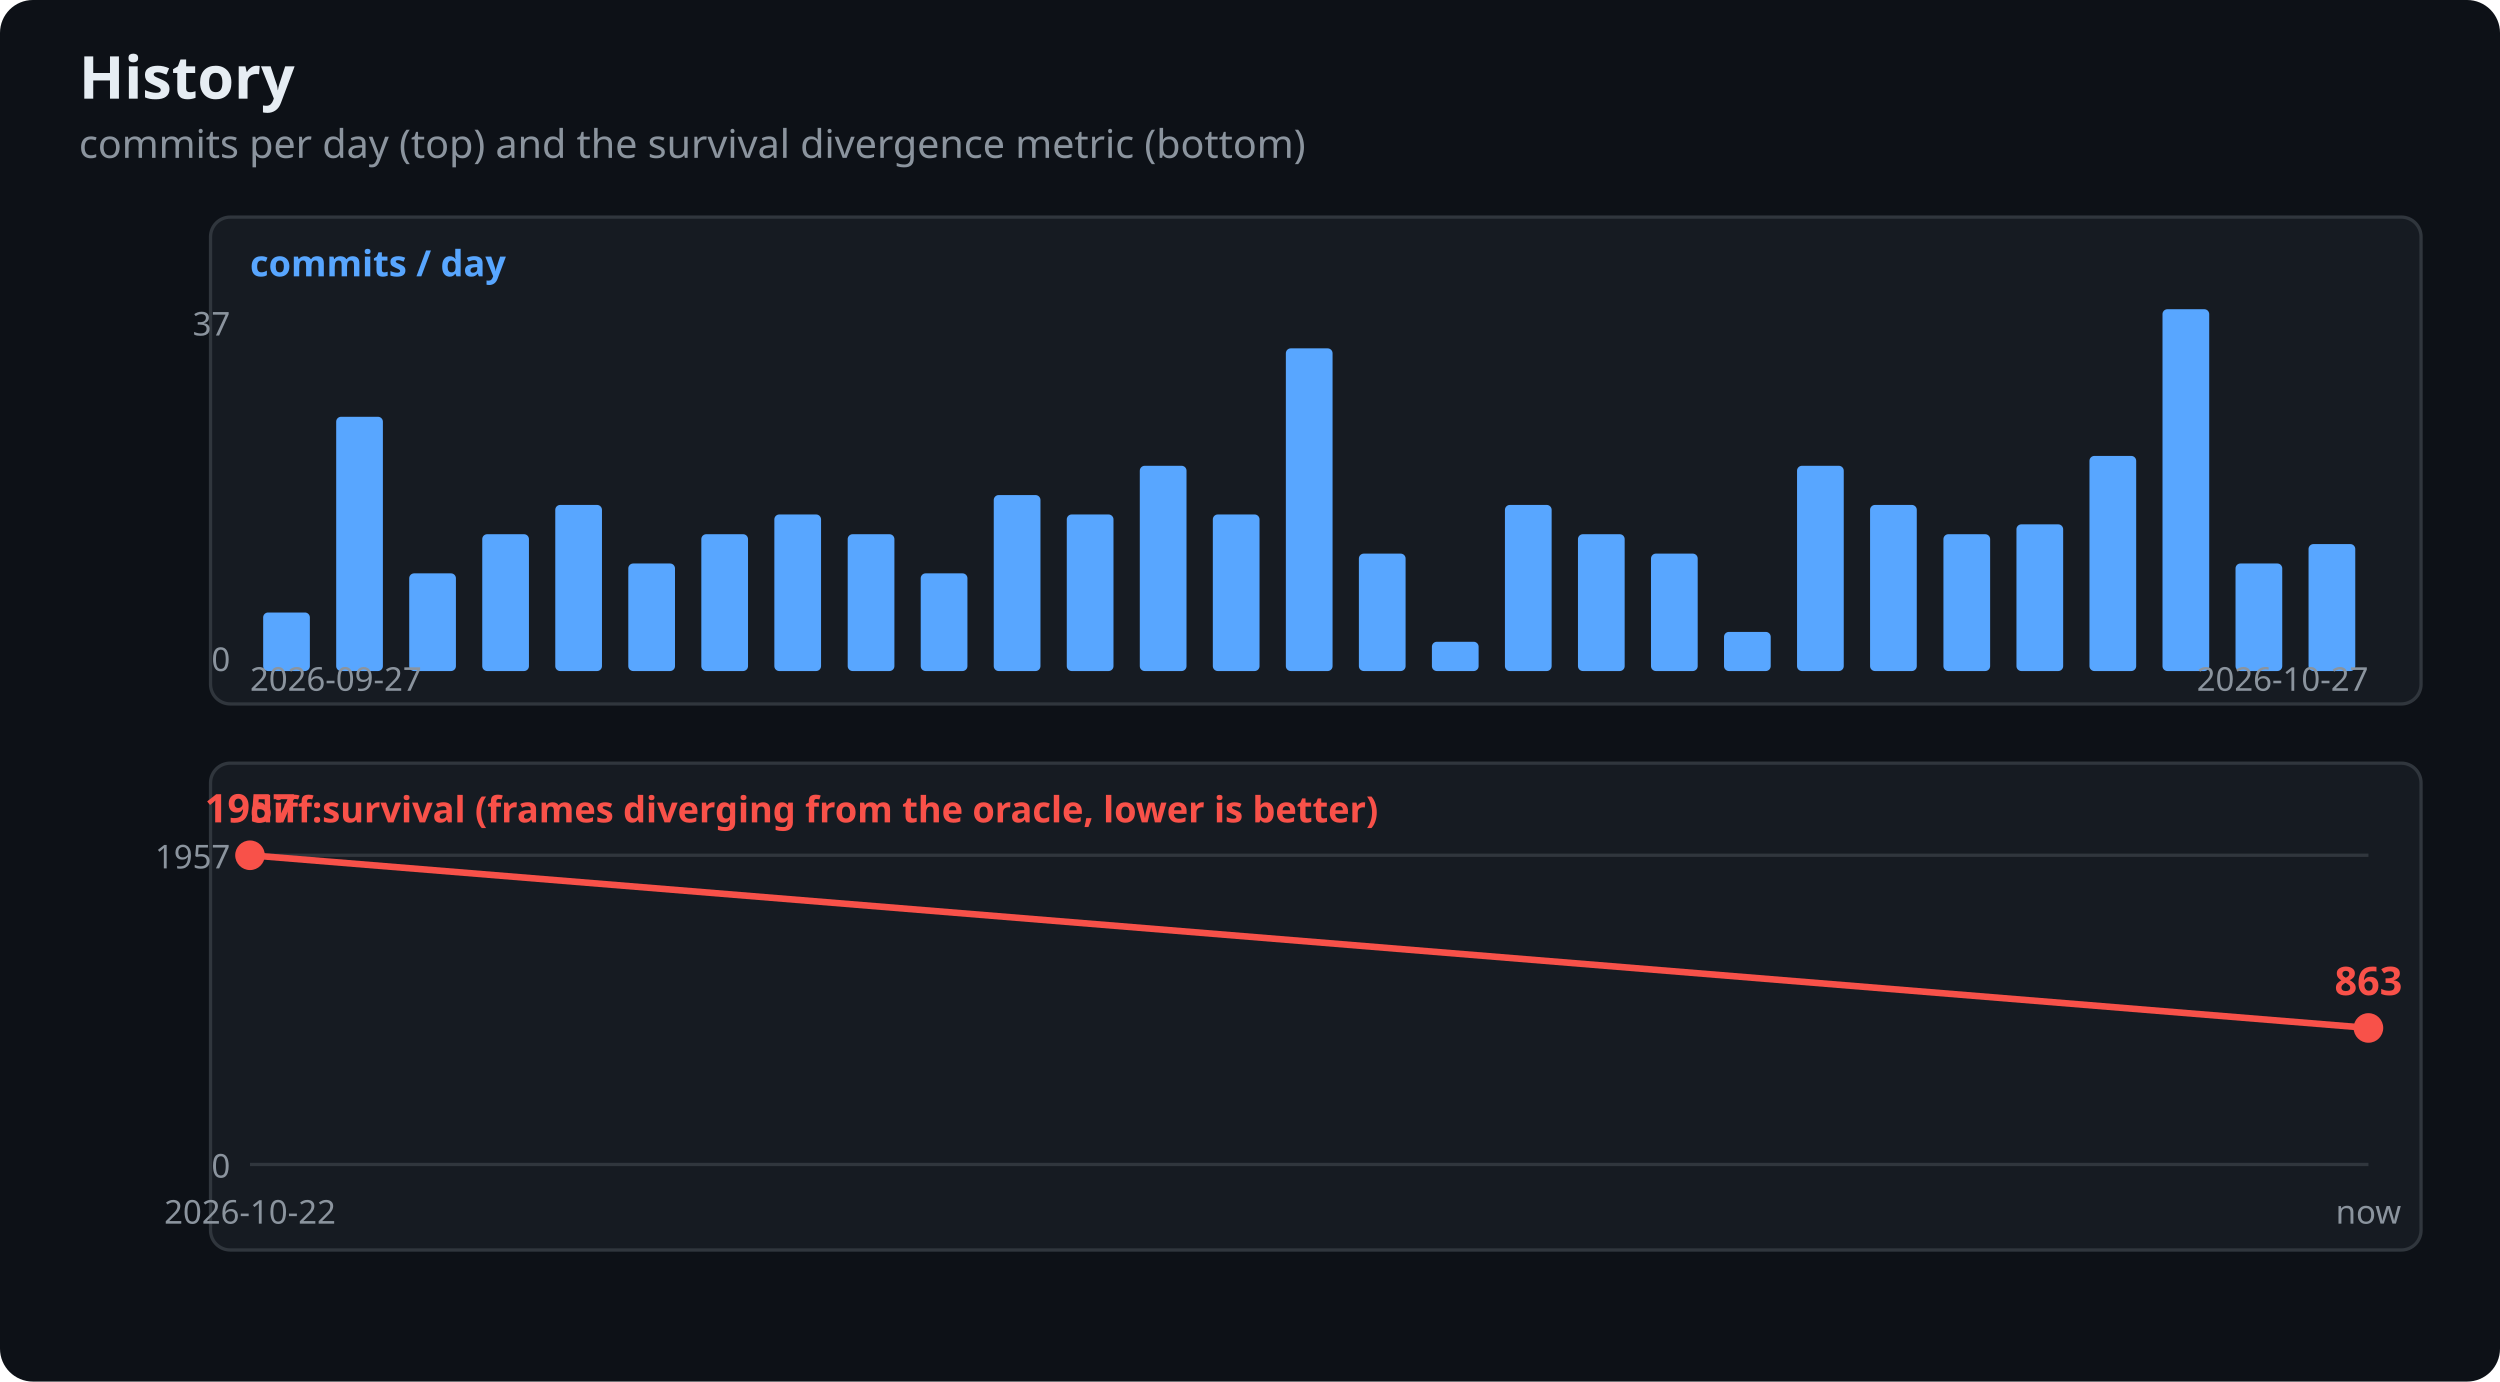
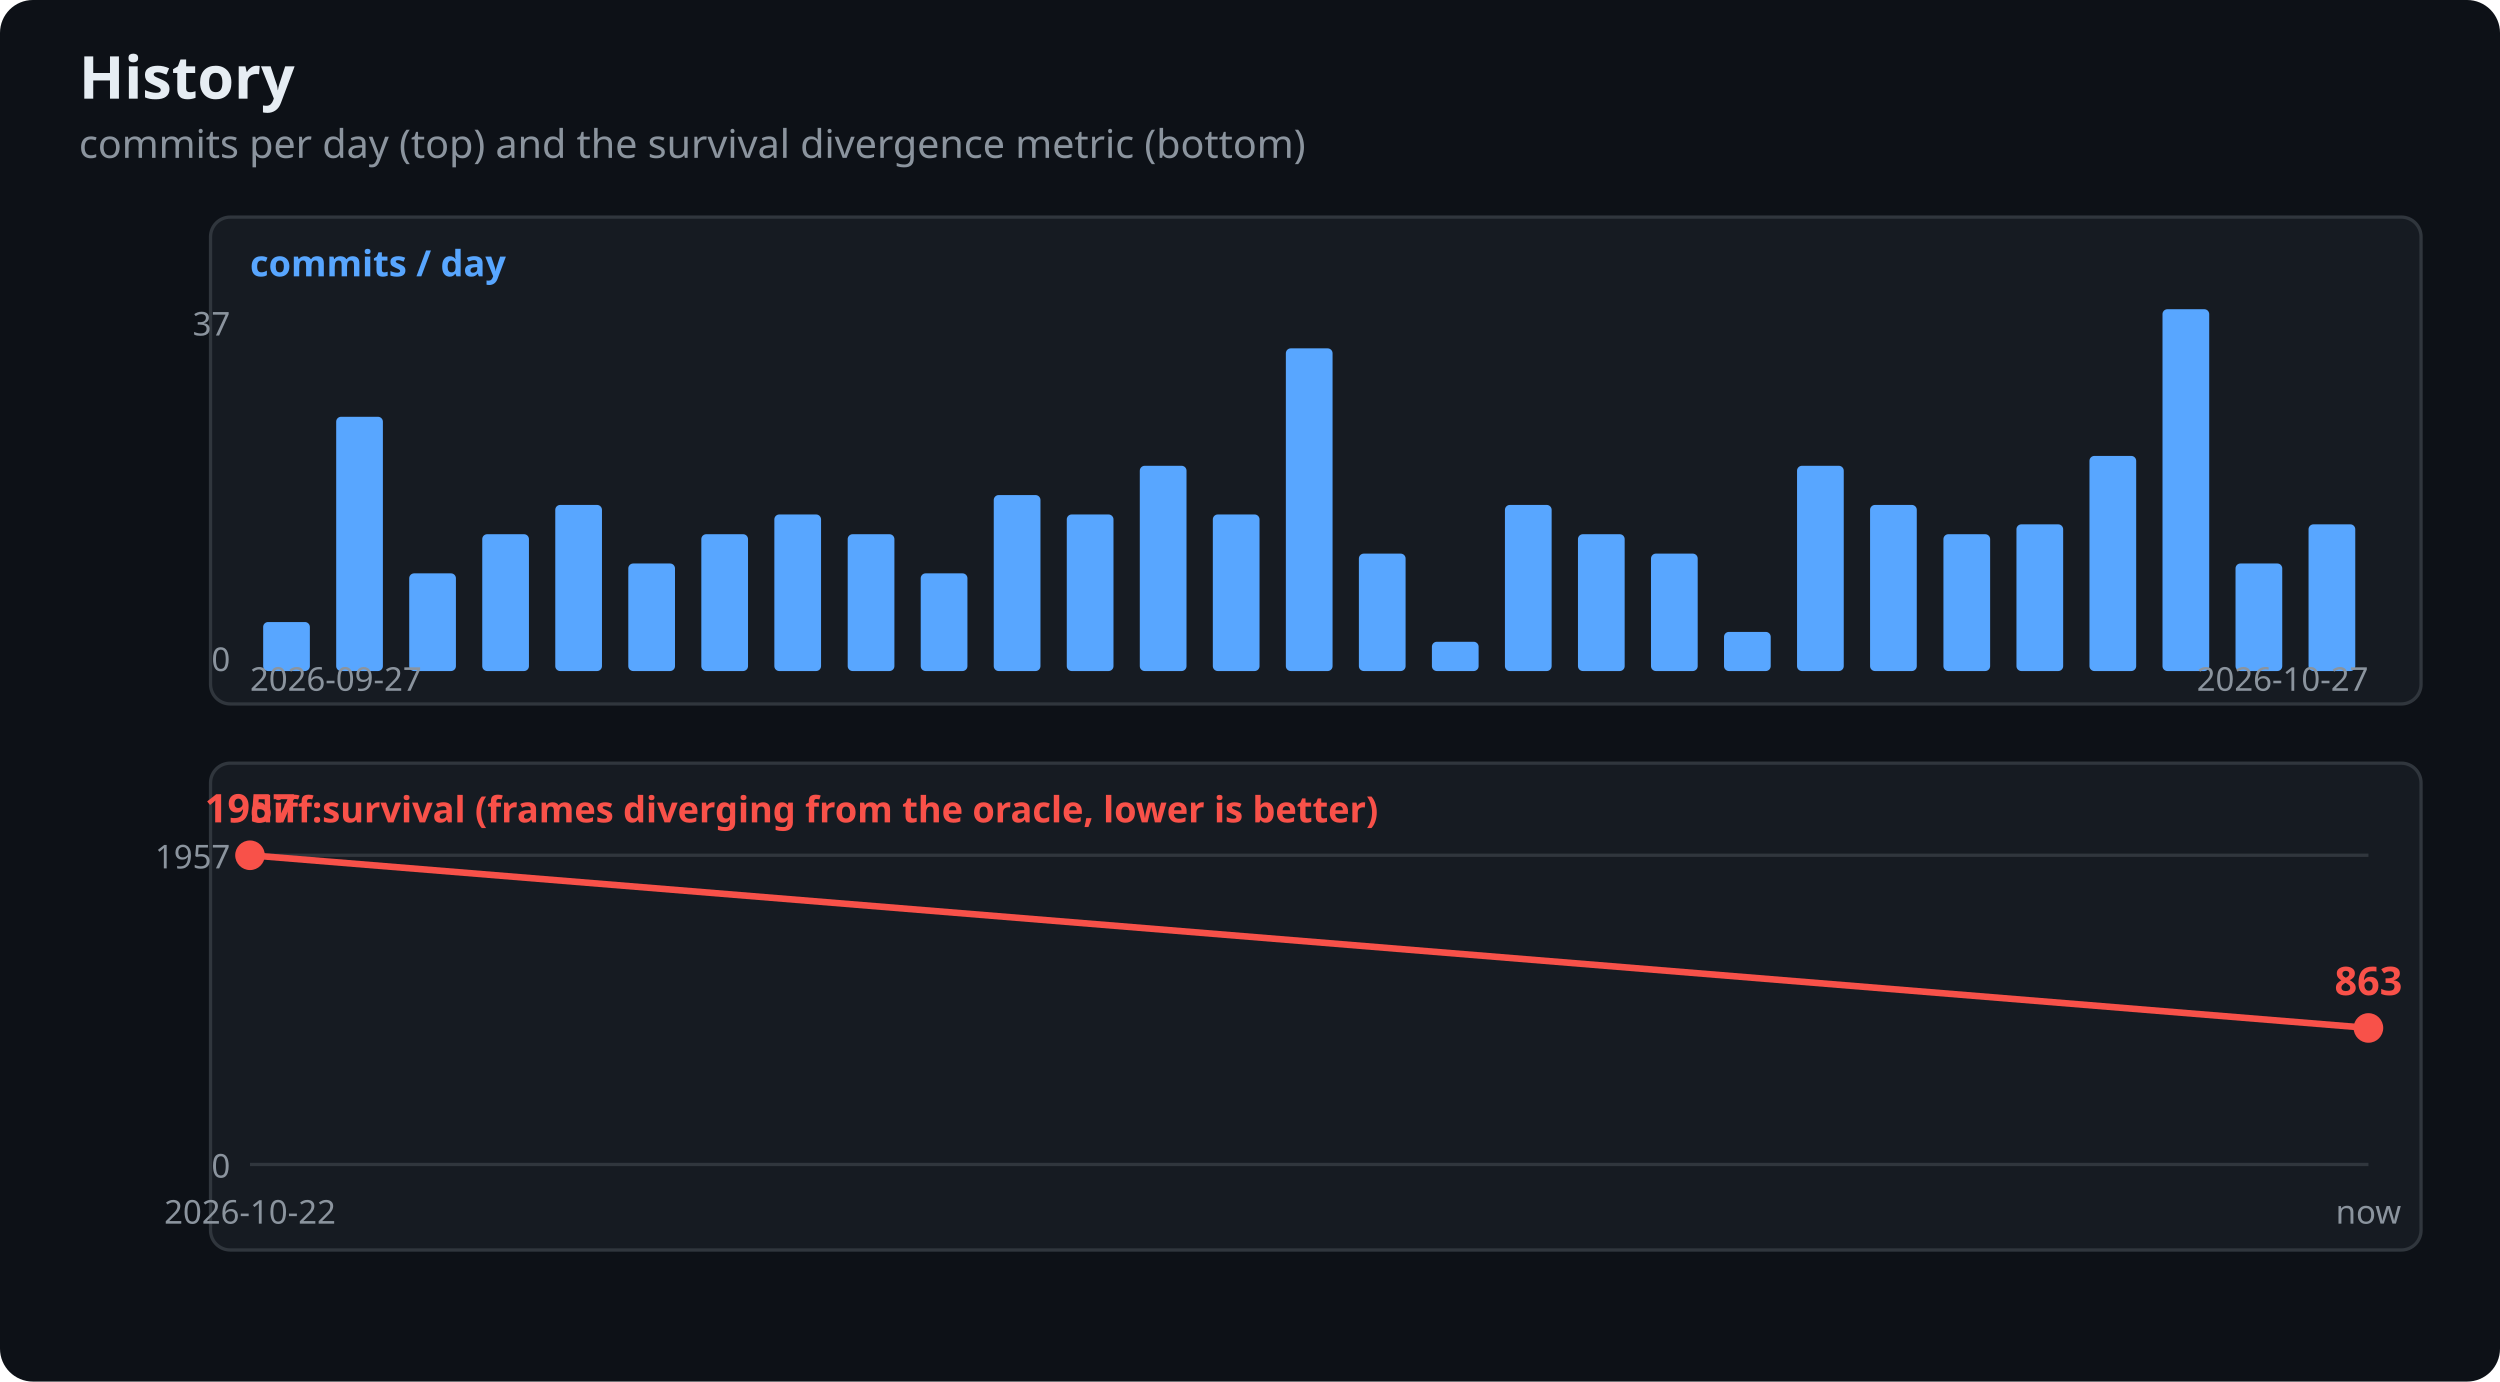
<svg xmlns="http://www.w3.org/2000/svg" width="760" height="420" viewBox="0 0 760 420" font-family="Segoe UI,Ubuntu,sans-serif">
  <rect width="760" height="420" rx="10" fill="#0d1117" />
  <text x="24" y="30" fill="#e6edf3" font-size="18" font-weight="600">History</text>
  <text x="24" y="48" fill="#8b949e" font-size="12">commits per day (top) and the survival divergence metric (bottom)</text>
  <rect x="64" y="66" width="672" height="148" fill="#161b22" stroke="#30363d" rx="6" />
  <text x="76" y="84" fill="#58a6ff" font-size="11" font-weight="600">commits / day</text>
-   <rect x="80.0" y="186.2" width="14.2" height="17.8" fill="#58a6ff" rx="1.5" />
+   <rect x="80.0" y="189.1" width="14.2" height="14.9" fill="#58a6ff" rx="1.5" />
  <rect x="102.2" y="126.7" width="14.2" height="77.3" fill="#58a6ff" rx="1.5" />
  <rect x="124.4" y="174.3" width="14.2" height="29.7" fill="#58a6ff" rx="1.5" />
  <rect x="146.6" y="162.4" width="14.2" height="41.6" fill="#58a6ff" rx="1.5" />
  <rect x="168.8" y="153.5" width="14.2" height="50.5" fill="#58a6ff" rx="1.5" />
  <rect x="191.0" y="171.3" width="14.2" height="32.7" fill="#58a6ff" rx="1.5" />
  <rect x="213.2" y="162.4" width="14.2" height="41.6" fill="#58a6ff" rx="1.5" />
  <rect x="235.4" y="156.4" width="14.2" height="47.6" fill="#58a6ff" rx="1.5" />
  <rect x="257.7" y="162.4" width="14.2" height="41.6" fill="#58a6ff" rx="1.5" />
  <rect x="279.9" y="174.3" width="14.2" height="29.7" fill="#58a6ff" rx="1.5" />
  <rect x="302.1" y="150.5" width="14.2" height="53.5" fill="#58a6ff" rx="1.5" />
  <rect x="324.3" y="156.4" width="14.2" height="47.6" fill="#58a6ff" rx="1.5" />
  <rect x="346.5" y="141.6" width="14.2" height="62.4" fill="#58a6ff" rx="1.5" />
  <rect x="368.7" y="156.4" width="14.2" height="47.6" fill="#58a6ff" rx="1.5" />
  <rect x="390.9" y="105.9" width="14.2" height="98.1" fill="#58a6ff" rx="1.5" />
  <rect x="413.1" y="168.3" width="14.2" height="35.7" fill="#58a6ff" rx="1.5" />
  <rect x="435.3" y="195.1" width="14.2" height="8.9" fill="#58a6ff" rx="1.5" />
  <rect x="457.5" y="153.5" width="14.2" height="50.5" fill="#58a6ff" rx="1.5" />
  <rect x="479.7" y="162.4" width="14.2" height="41.6" fill="#58a6ff" rx="1.5" />
  <rect x="501.9" y="168.3" width="14.2" height="35.7" fill="#58a6ff" rx="1.5" />
  <rect x="524.1" y="192.1" width="14.2" height="11.9" fill="#58a6ff" rx="1.5" />
  <rect x="546.3" y="141.6" width="14.2" height="62.4" fill="#58a6ff" rx="1.5" />
  <rect x="568.5" y="153.5" width="14.2" height="50.5" fill="#58a6ff" rx="1.5" />
  <rect x="590.8" y="162.4" width="14.2" height="41.6" fill="#58a6ff" rx="1.5" />
  <rect x="613.0" y="159.4" width="14.2" height="44.6" fill="#58a6ff" rx="1.5" />
  <rect x="635.2" y="138.6" width="14.2" height="65.4" fill="#58a6ff" rx="1.5" />
  <rect x="657.4" y="94.0" width="14.2" height="110.0" fill="#58a6ff" rx="1.5" />
  <rect x="679.6" y="171.3" width="14.2" height="32.7" fill="#58a6ff" rx="1.5" />
-   <rect x="701.8" y="165.4" width="14.2" height="38.6" fill="#58a6ff" rx="1.5" />
+   <rect x="701.8" y="159.4" width="14.2" height="44.6" fill="#58a6ff" rx="1.5" />
  <text x="70" y="102" fill="#8b949e" font-size="10" text-anchor="end">37</text>
  <text x="70" y="204" fill="#8b949e" font-size="10" text-anchor="end">0</text>
  <text x="76" y="210" fill="#8b949e" font-size="10">2026-09-27</text>
  <text x="720" y="210" fill="#8b949e" font-size="10" text-anchor="end">2026-10-27</text>
  <rect x="64" y="232" width="672" height="148" fill="#161b22" stroke="#30363d" rx="6" />
  <text x="76" y="250" fill="#f85149" font-size="11" font-weight="600">diff:survival (frames diverging from the oracle, lower is better)</text>
  <line x1="76" y1="354.0" x2="720" y2="354.0" stroke="#30363d" stroke-width="1" />
  <text x="70" y="358.0" fill="#8b949e" font-size="10" text-anchor="end">0</text>
  <line x1="76" y1="260.0" x2="720" y2="260.0" stroke="#30363d" stroke-width="1" />
  <text x="70" y="264.0" fill="#8b949e" font-size="10" text-anchor="end">1957</text>
  <circle cx="76.0" cy="260.0" r="4.5" fill="#f85149" />
  <text x="76.0" y="250.0" fill="#f85149" font-size="12" font-weight="600" text-anchor="middle">1957</text>
  <text x="76.0" y="372" fill="#8b949e" font-size="10" text-anchor="middle">2026-10-22</text>
  <circle cx="720.0" cy="312.5" r="4.5" fill="#f85149" />
  <text x="720.0" y="302.5" fill="#f85149" font-size="12" font-weight="600" text-anchor="middle">863</text>
  <text x="720.0" y="372" fill="#8b949e" font-size="10" text-anchor="middle">now</text>
  <polyline points="76.0,260.0 720.0,312.5" fill="none" stroke="#f85149" stroke-width="2" />
</svg>
